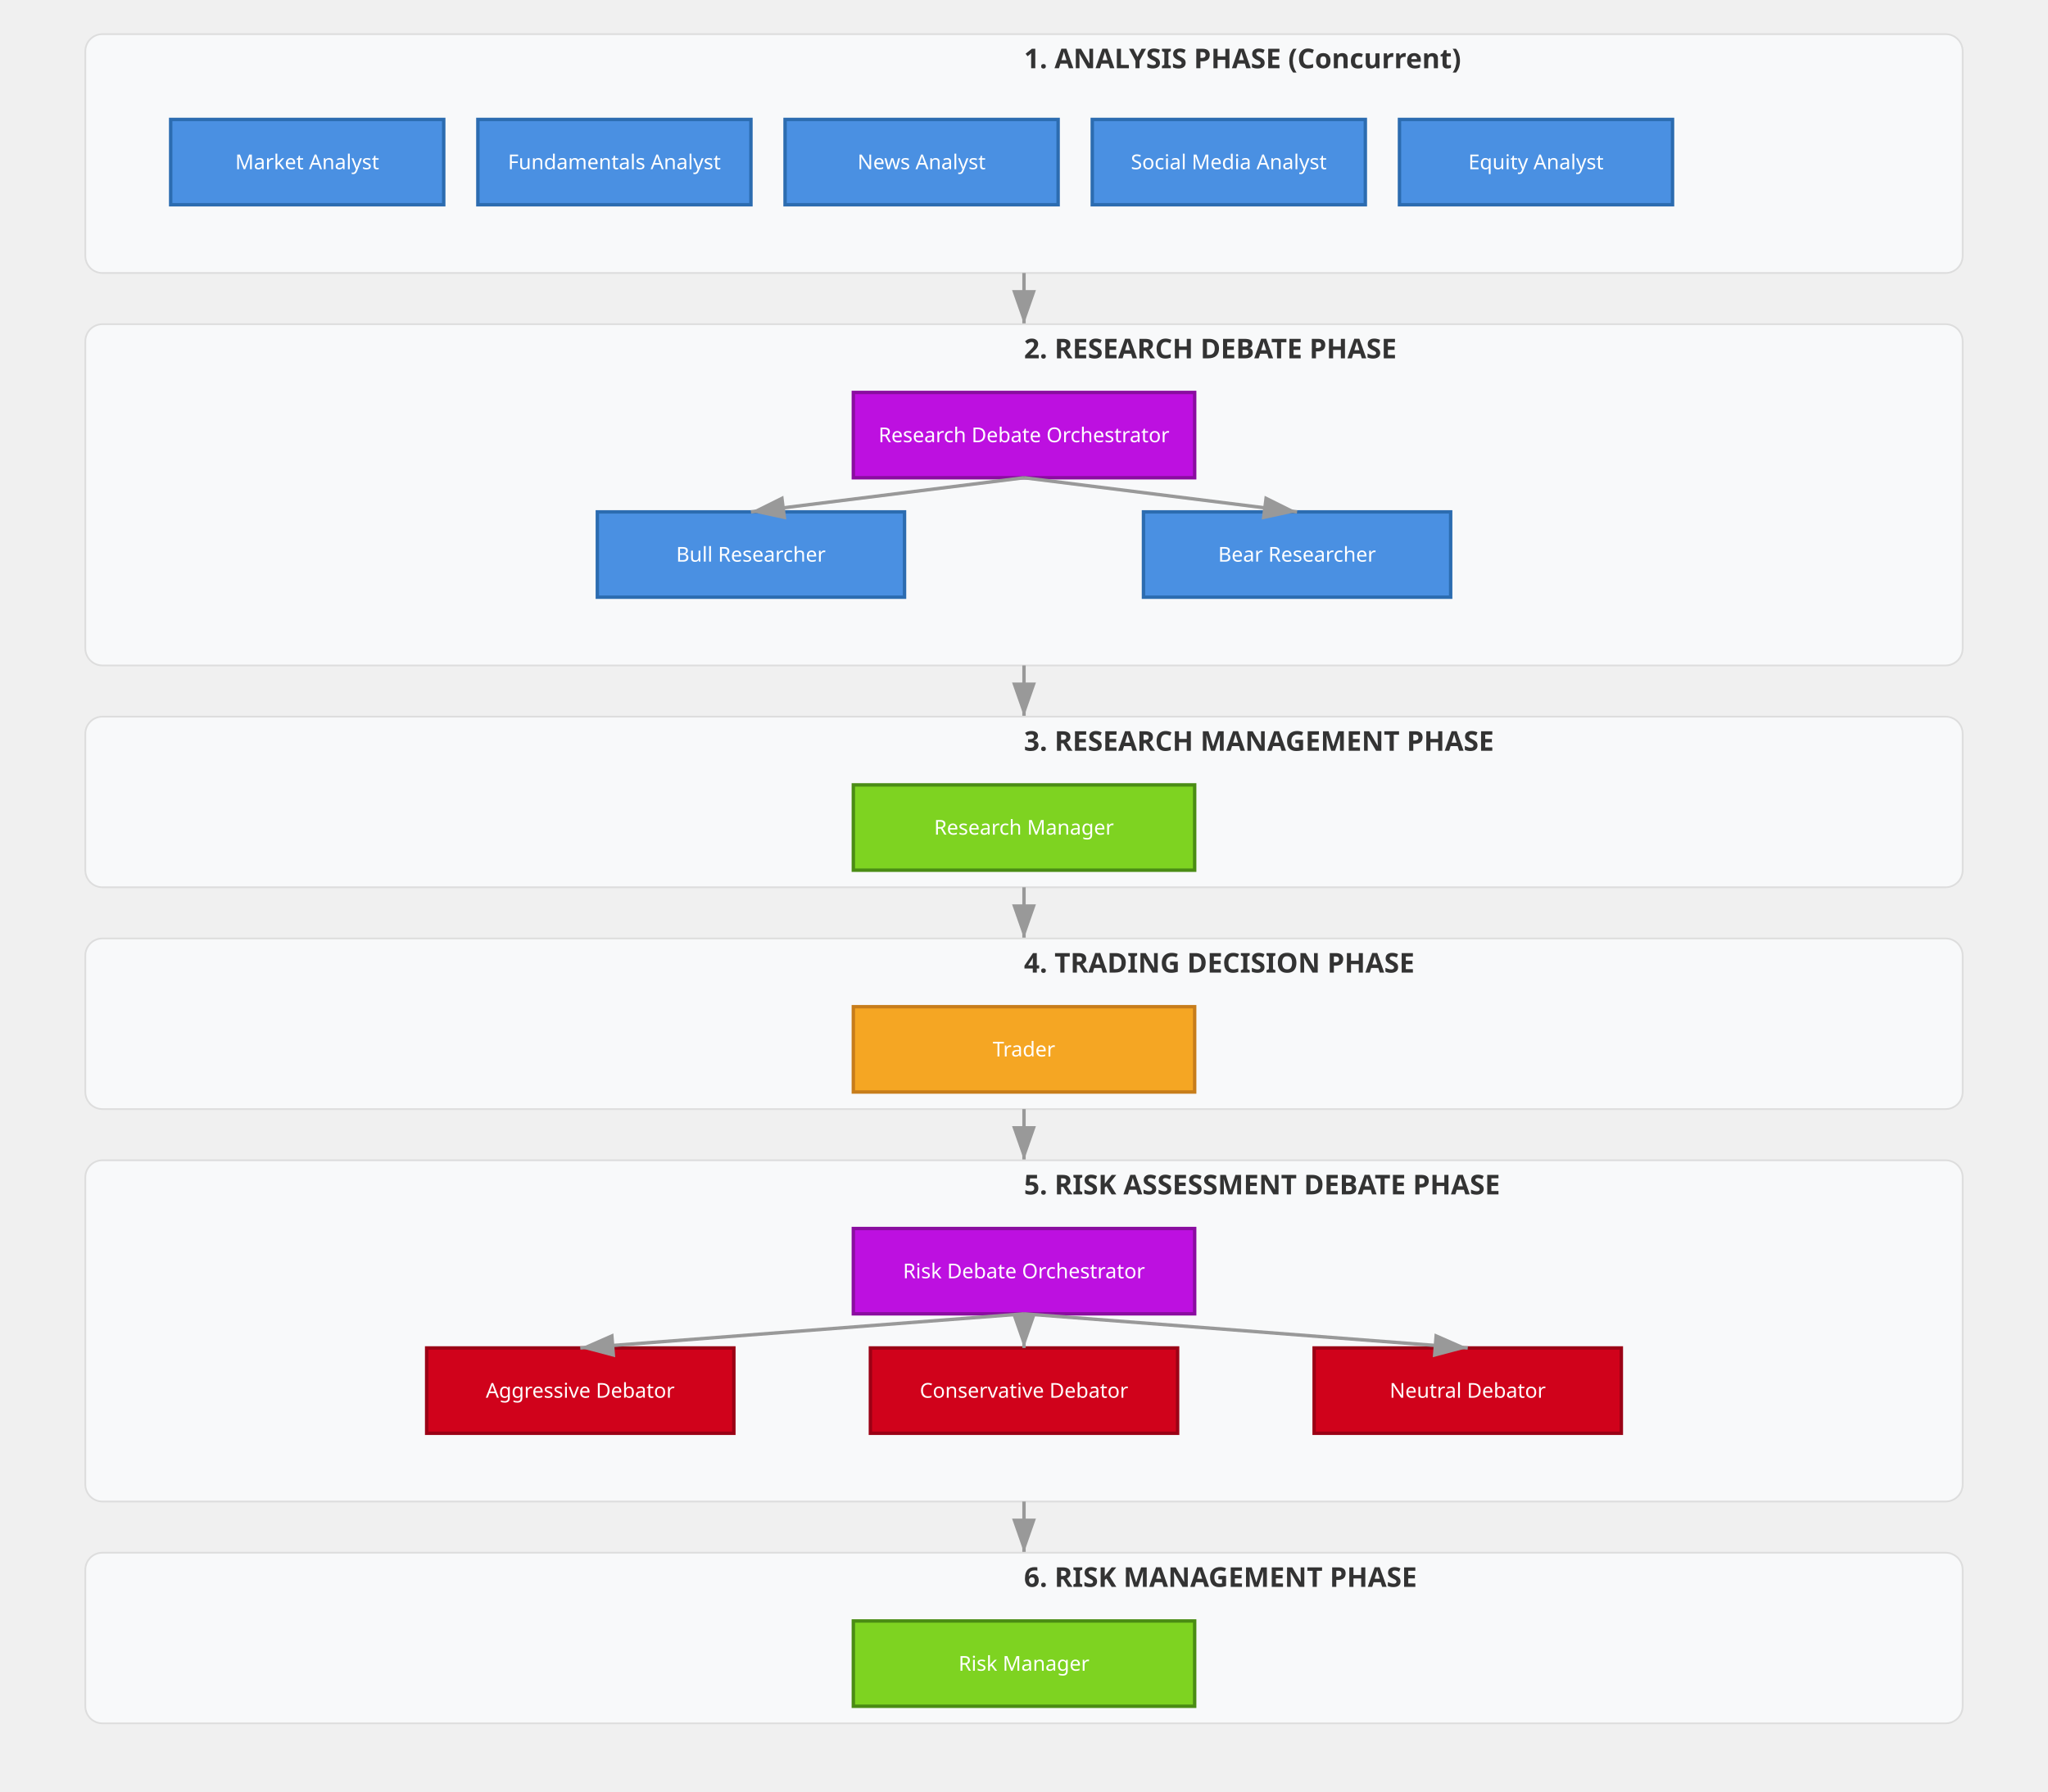
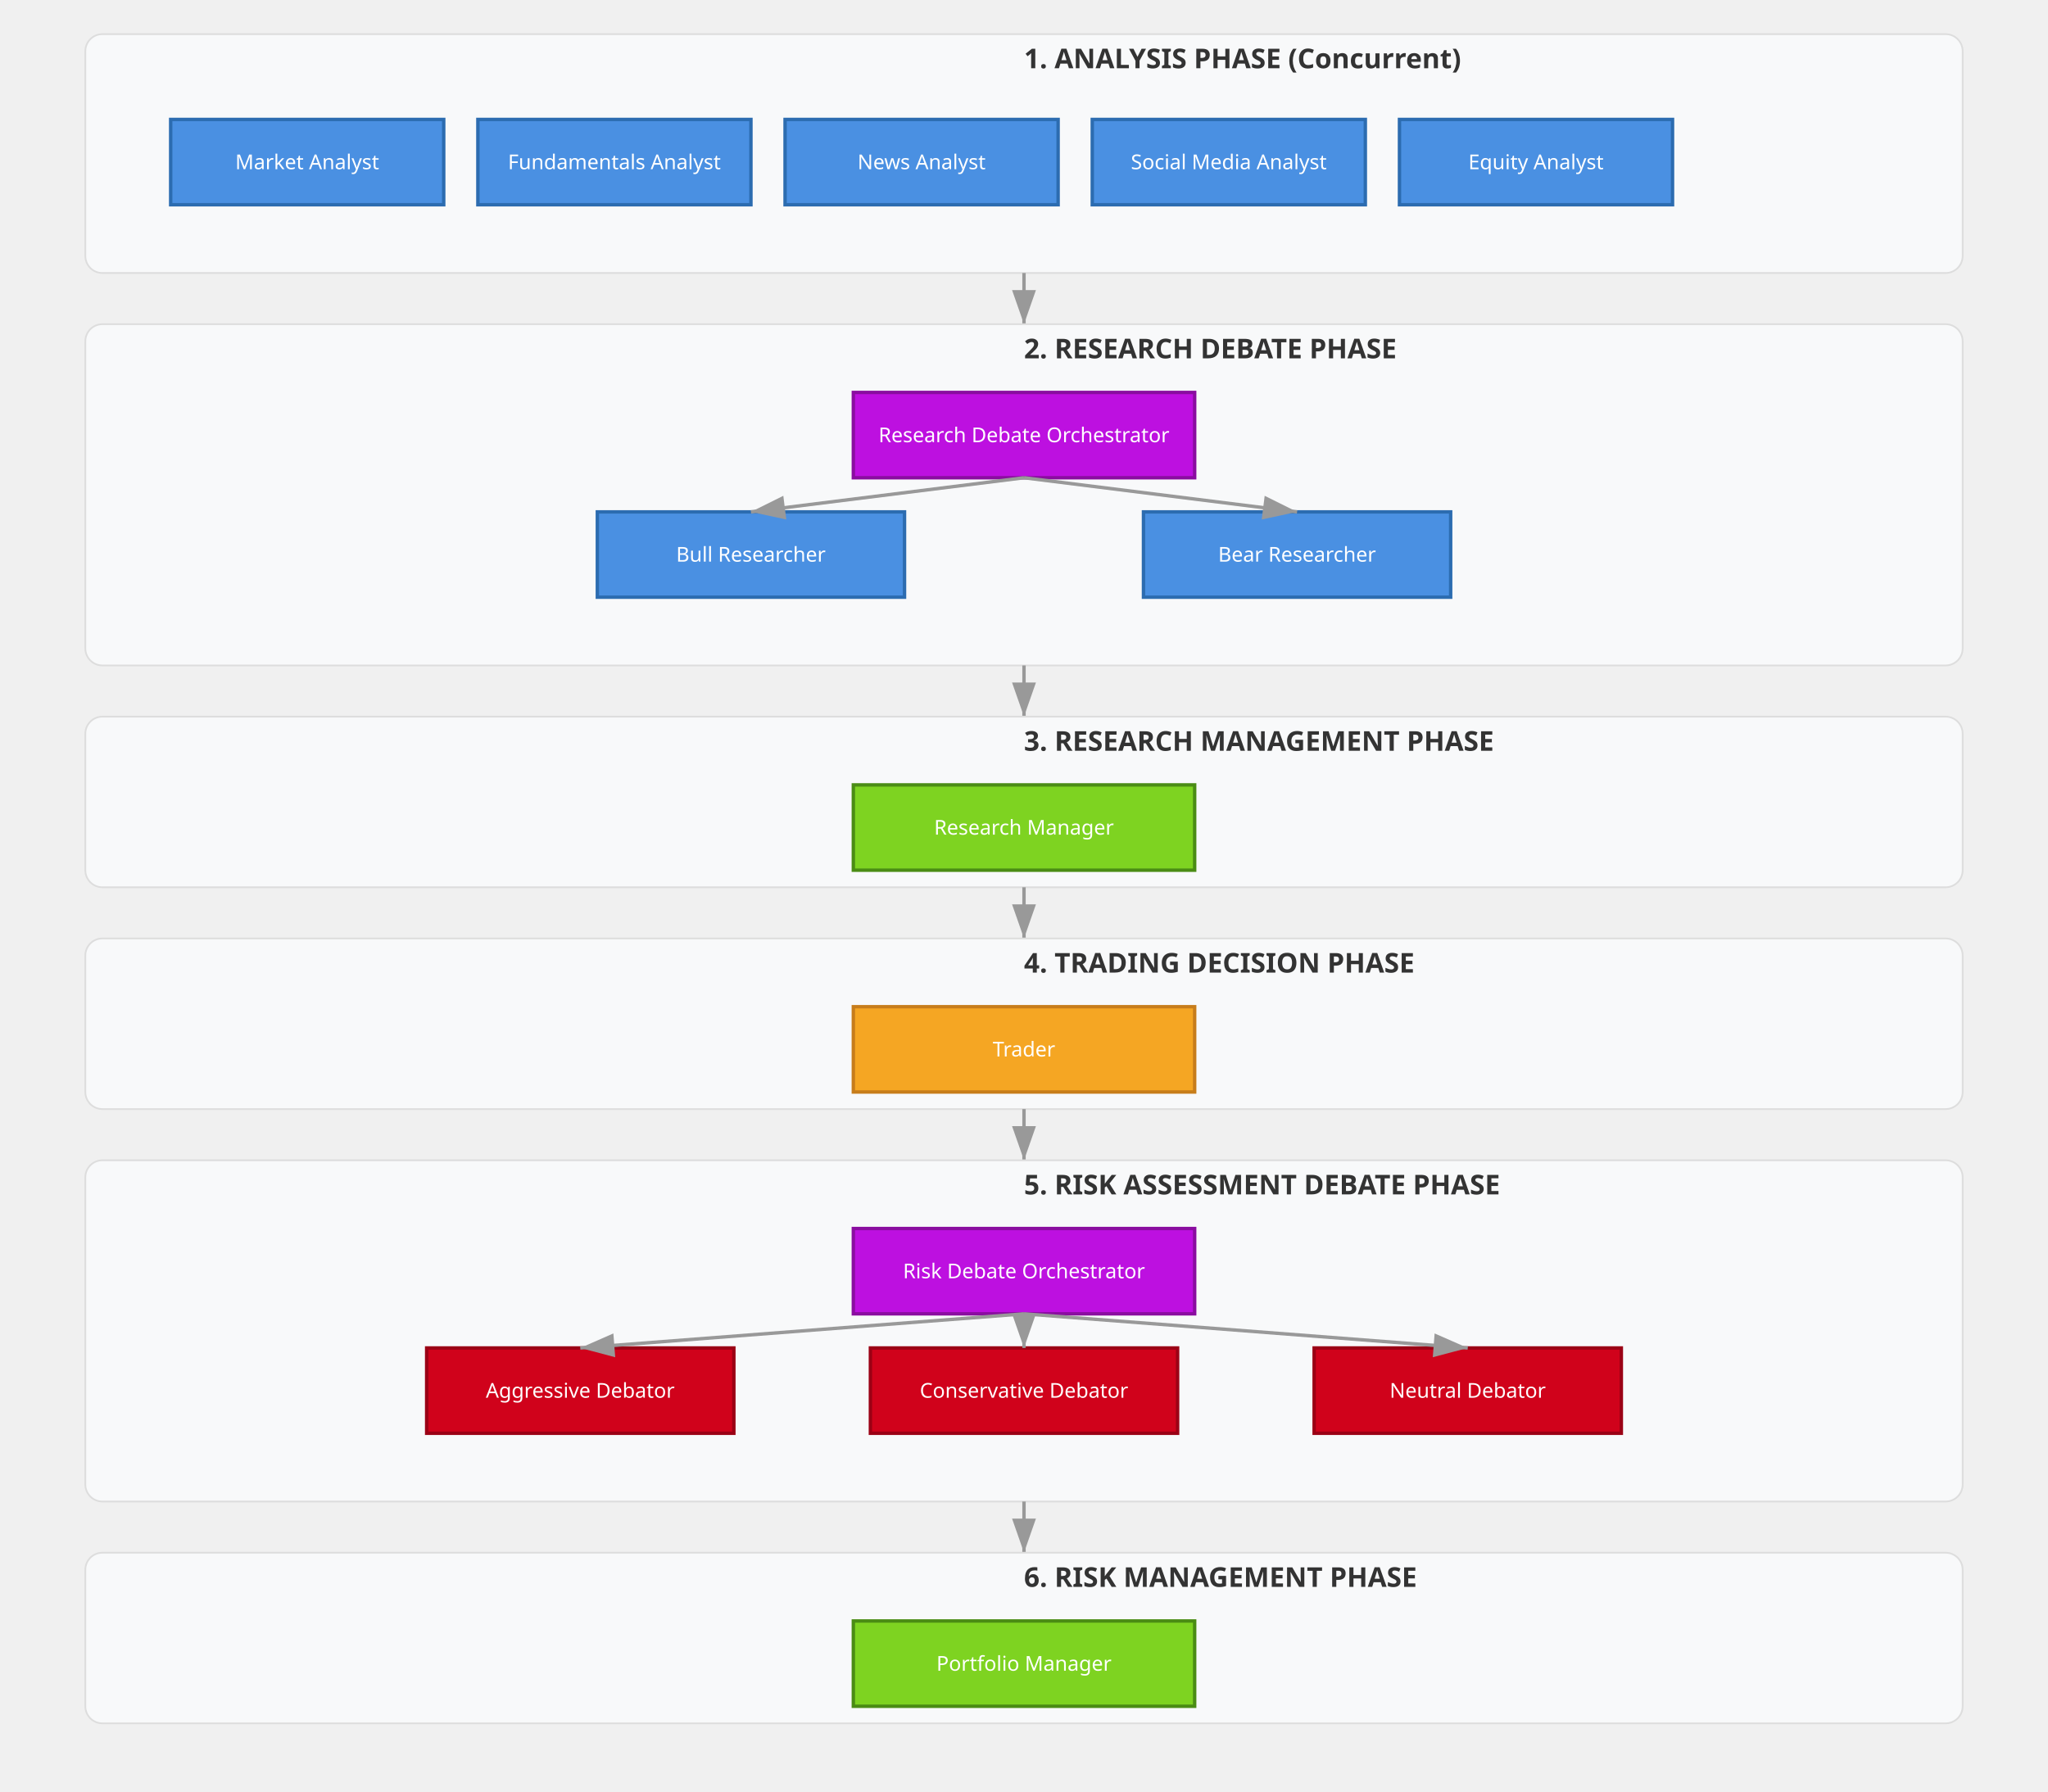
<svg xmlns="http://www.w3.org/2000/svg" width="1200" height="1050">
  <style>
    .agent { fill: #4A90E2; stroke: #2C6CB0; stroke-width: 2; }
    .manager { fill: #7ED321; stroke: #4A8C14; stroke-width: 2; }
    .trader { fill: #F5A623; stroke: #C77D1B; stroke-width: 2; }
    .risk { fill: #D0021B; stroke: #9B0115; stroke-width: 2; }
    .orchestrator { fill: #BD10E0; stroke: #8A0DA0; stroke-width: 2; }
    .connector { stroke: #999; stroke-width: 2; marker-end: url(#arrowhead); }
    .phase-bg { fill: #f8f9fa; stroke: #ddd; stroke-width: 1; rx: 10; ry: 10; }
    .phase-title { font: bold 16px sans-serif; fill: #333; }
    .agent-label { font: 12px sans-serif; fill: #fff; text-anchor: middle; dominant-baseline: middle; }
    .process-label { font: 14px sans-serif; fill: #333; text-anchor: middle; }
  </style>
  <defs>
    <marker id="arrowhead" markerWidth="10" markerHeight="7" refX="10" refY="3.5" orient="auto">
      <polygon points="0 0, 10 3.5, 0 7" fill="#999" />
    </marker>
  </defs>
  <rect x="50" y="20" width="1100" height="140" class="phase-bg" />
  <text x="600" y="40" class="phase-title">1. ANALYSIS PHASE (Concurrent)</text>
  <rect x="100" y="70" width="160" height="50" class="agent" />
  <text x="180" y="95" class="agent-label">Market Analyst</text>
  <rect x="280" y="70" width="160" height="50" class="agent" />
  <text x="360" y="95" class="agent-label">Fundamentals Analyst</text>
  <rect x="460" y="70" width="160" height="50" class="agent" />
  <text x="540" y="95" class="agent-label">News Analyst</text>
  <rect x="640" y="70" width="160" height="50" class="agent" />
  <text x="720" y="95" class="agent-label">Social Media Analyst</text>
  <rect x="820" y="70" width="160" height="50" class="agent" />
  <text x="900" y="95" class="agent-label">Equity Analyst</text>
  <line x1="600" y1="160" x2="600" y2="190" class="connector" />
  <rect x="50" y="190" width="1100" height="200" class="phase-bg" />
  <text x="600" y="210" class="phase-title">2. RESEARCH DEBATE PHASE</text>
  <rect x="500" y="230" width="200" height="50" class="orchestrator" />
  <text x="600" y="255" class="agent-label">Research Debate Orchestrator</text>
  <rect x="350" y="300" width="180" height="50" class="agent" />
  <text x="440" y="325" class="agent-label">Bull Researcher</text>
  <rect x="670" y="300" width="180" height="50" class="agent" />
  <text x="760" y="325" class="agent-label">Bear Researcher</text>
  <line x1="600" y1="280" x2="440" y2="300" class="connector" />
  <line x1="600" y1="280" x2="760" y2="300" class="connector" />
  <line x1="600" y1="390" x2="600" y2="420" class="connector" />
  <rect x="50" y="420" width="1100" height="100" class="phase-bg" />
  <text x="600" y="440" class="phase-title">3. RESEARCH MANAGEMENT PHASE</text>
  <rect x="500" y="460" width="200" height="50" class="manager" />
  <text x="600" y="485" class="agent-label">Research Manager</text>
  <line x1="600" y1="520" x2="600" y2="550" class="connector" />
  <rect x="50" y="550" width="1100" height="100" class="phase-bg" />
  <text x="600" y="570" class="phase-title">4. TRADING DECISION PHASE</text>
  <rect x="500" y="590" width="200" height="50" class="trader" />
  <text x="600" y="615" class="agent-label">Trader</text>
  <line x1="600" y1="650" x2="600" y2="680" class="connector" />
  <rect x="50" y="680" width="1100" height="200" class="phase-bg" />
  <text x="600" y="700" class="phase-title">5. RISK ASSESSMENT DEBATE PHASE</text>
  <rect x="500" y="720" width="200" height="50" class="orchestrator" />
  <text x="600" y="745" class="agent-label">Risk Debate Orchestrator</text>
  <rect x="250" y="790" width="180" height="50" class="risk" />
  <text x="340" y="815" class="agent-label">Aggressive Debator</text>
  <rect x="510" y="790" width="180" height="50" class="risk" />
  <text x="600" y="815" class="agent-label">Conservative Debator</text>
  <rect x="770" y="790" width="180" height="50" class="risk" />
  <text x="860" y="815" class="agent-label">Neutral Debator</text>
  <line x1="600" y1="770" x2="340" y2="790" class="connector" />
  <line x1="600" y1="770" x2="600" y2="790" class="connector" />
  <line x1="600" y1="770" x2="860" y2="790" class="connector" />
  <line x1="600" y1="880" x2="600" y2="910" class="connector" />
  <rect x="50" y="910" width="1100" height="100" class="phase-bg" />
  <text x="600" y="930" class="phase-title">6. RISK MANAGEMENT PHASE</text>
  <rect x="500" y="950" width="200" height="50" class="manager" />
-   <text x="600" y="975" class="agent-label">Risk Manager</text>
+   <text x="600" y="975" class="agent-label">Portfolio Manager</text>
</svg>
